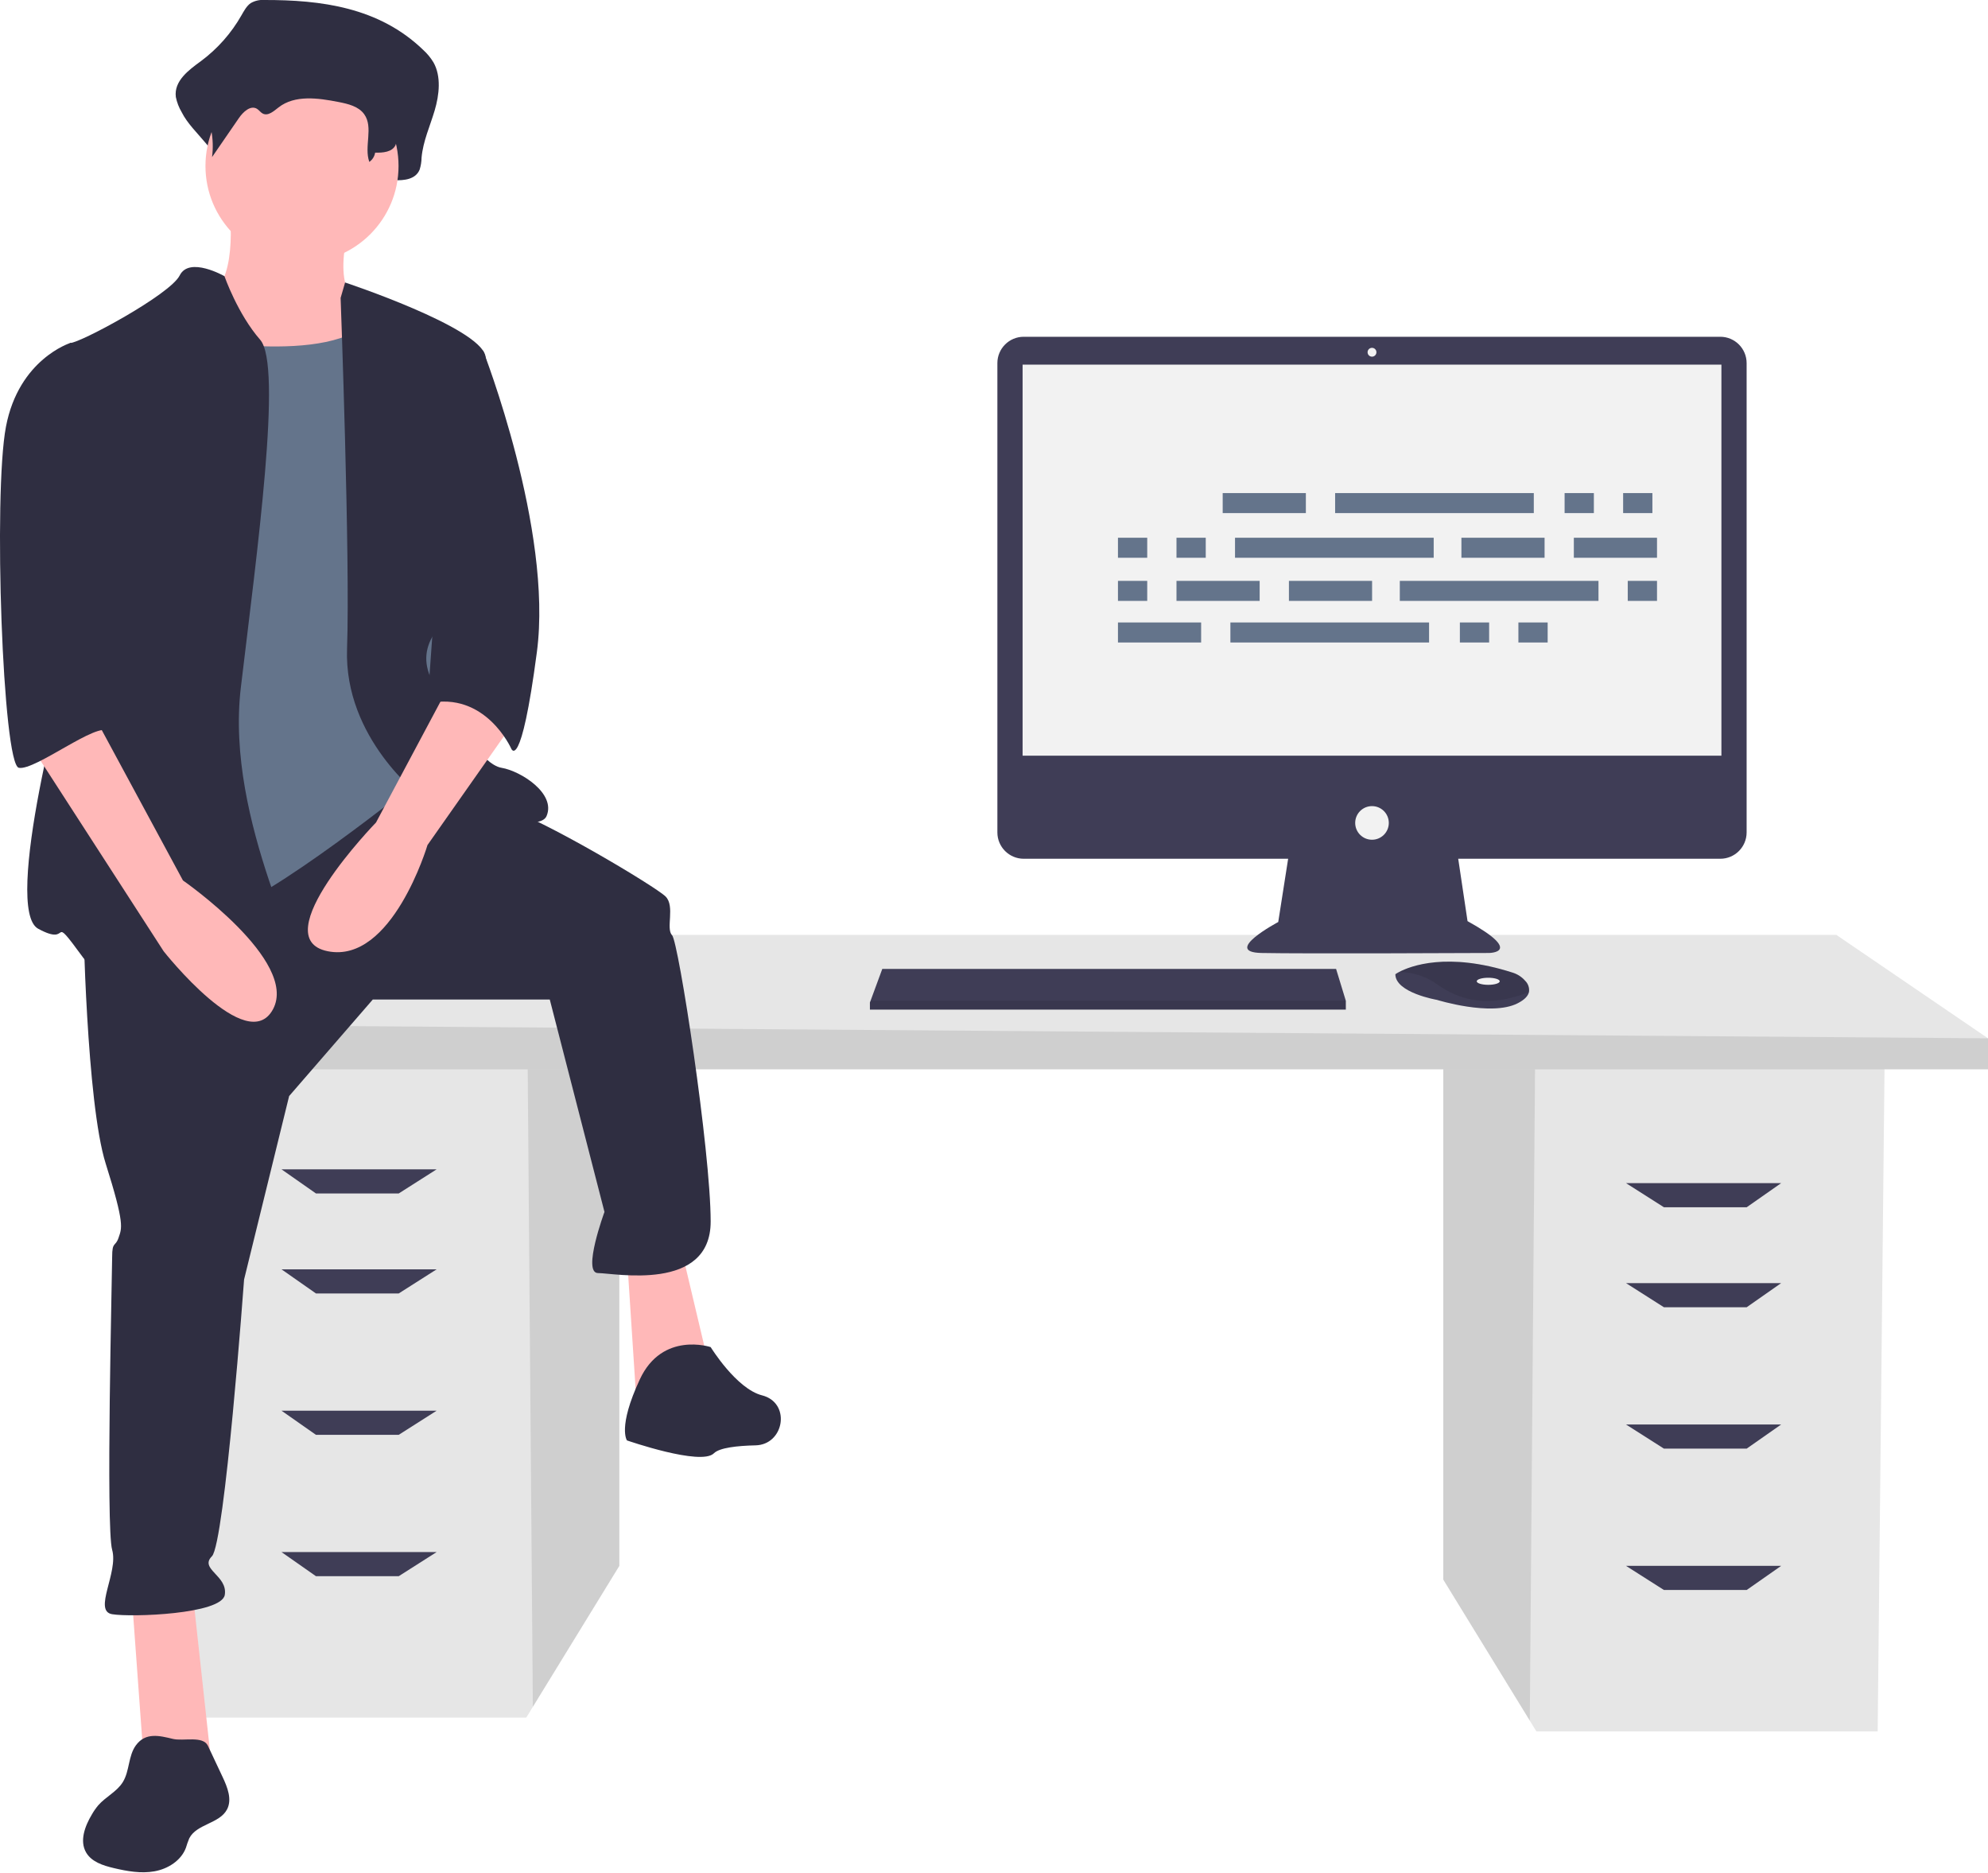
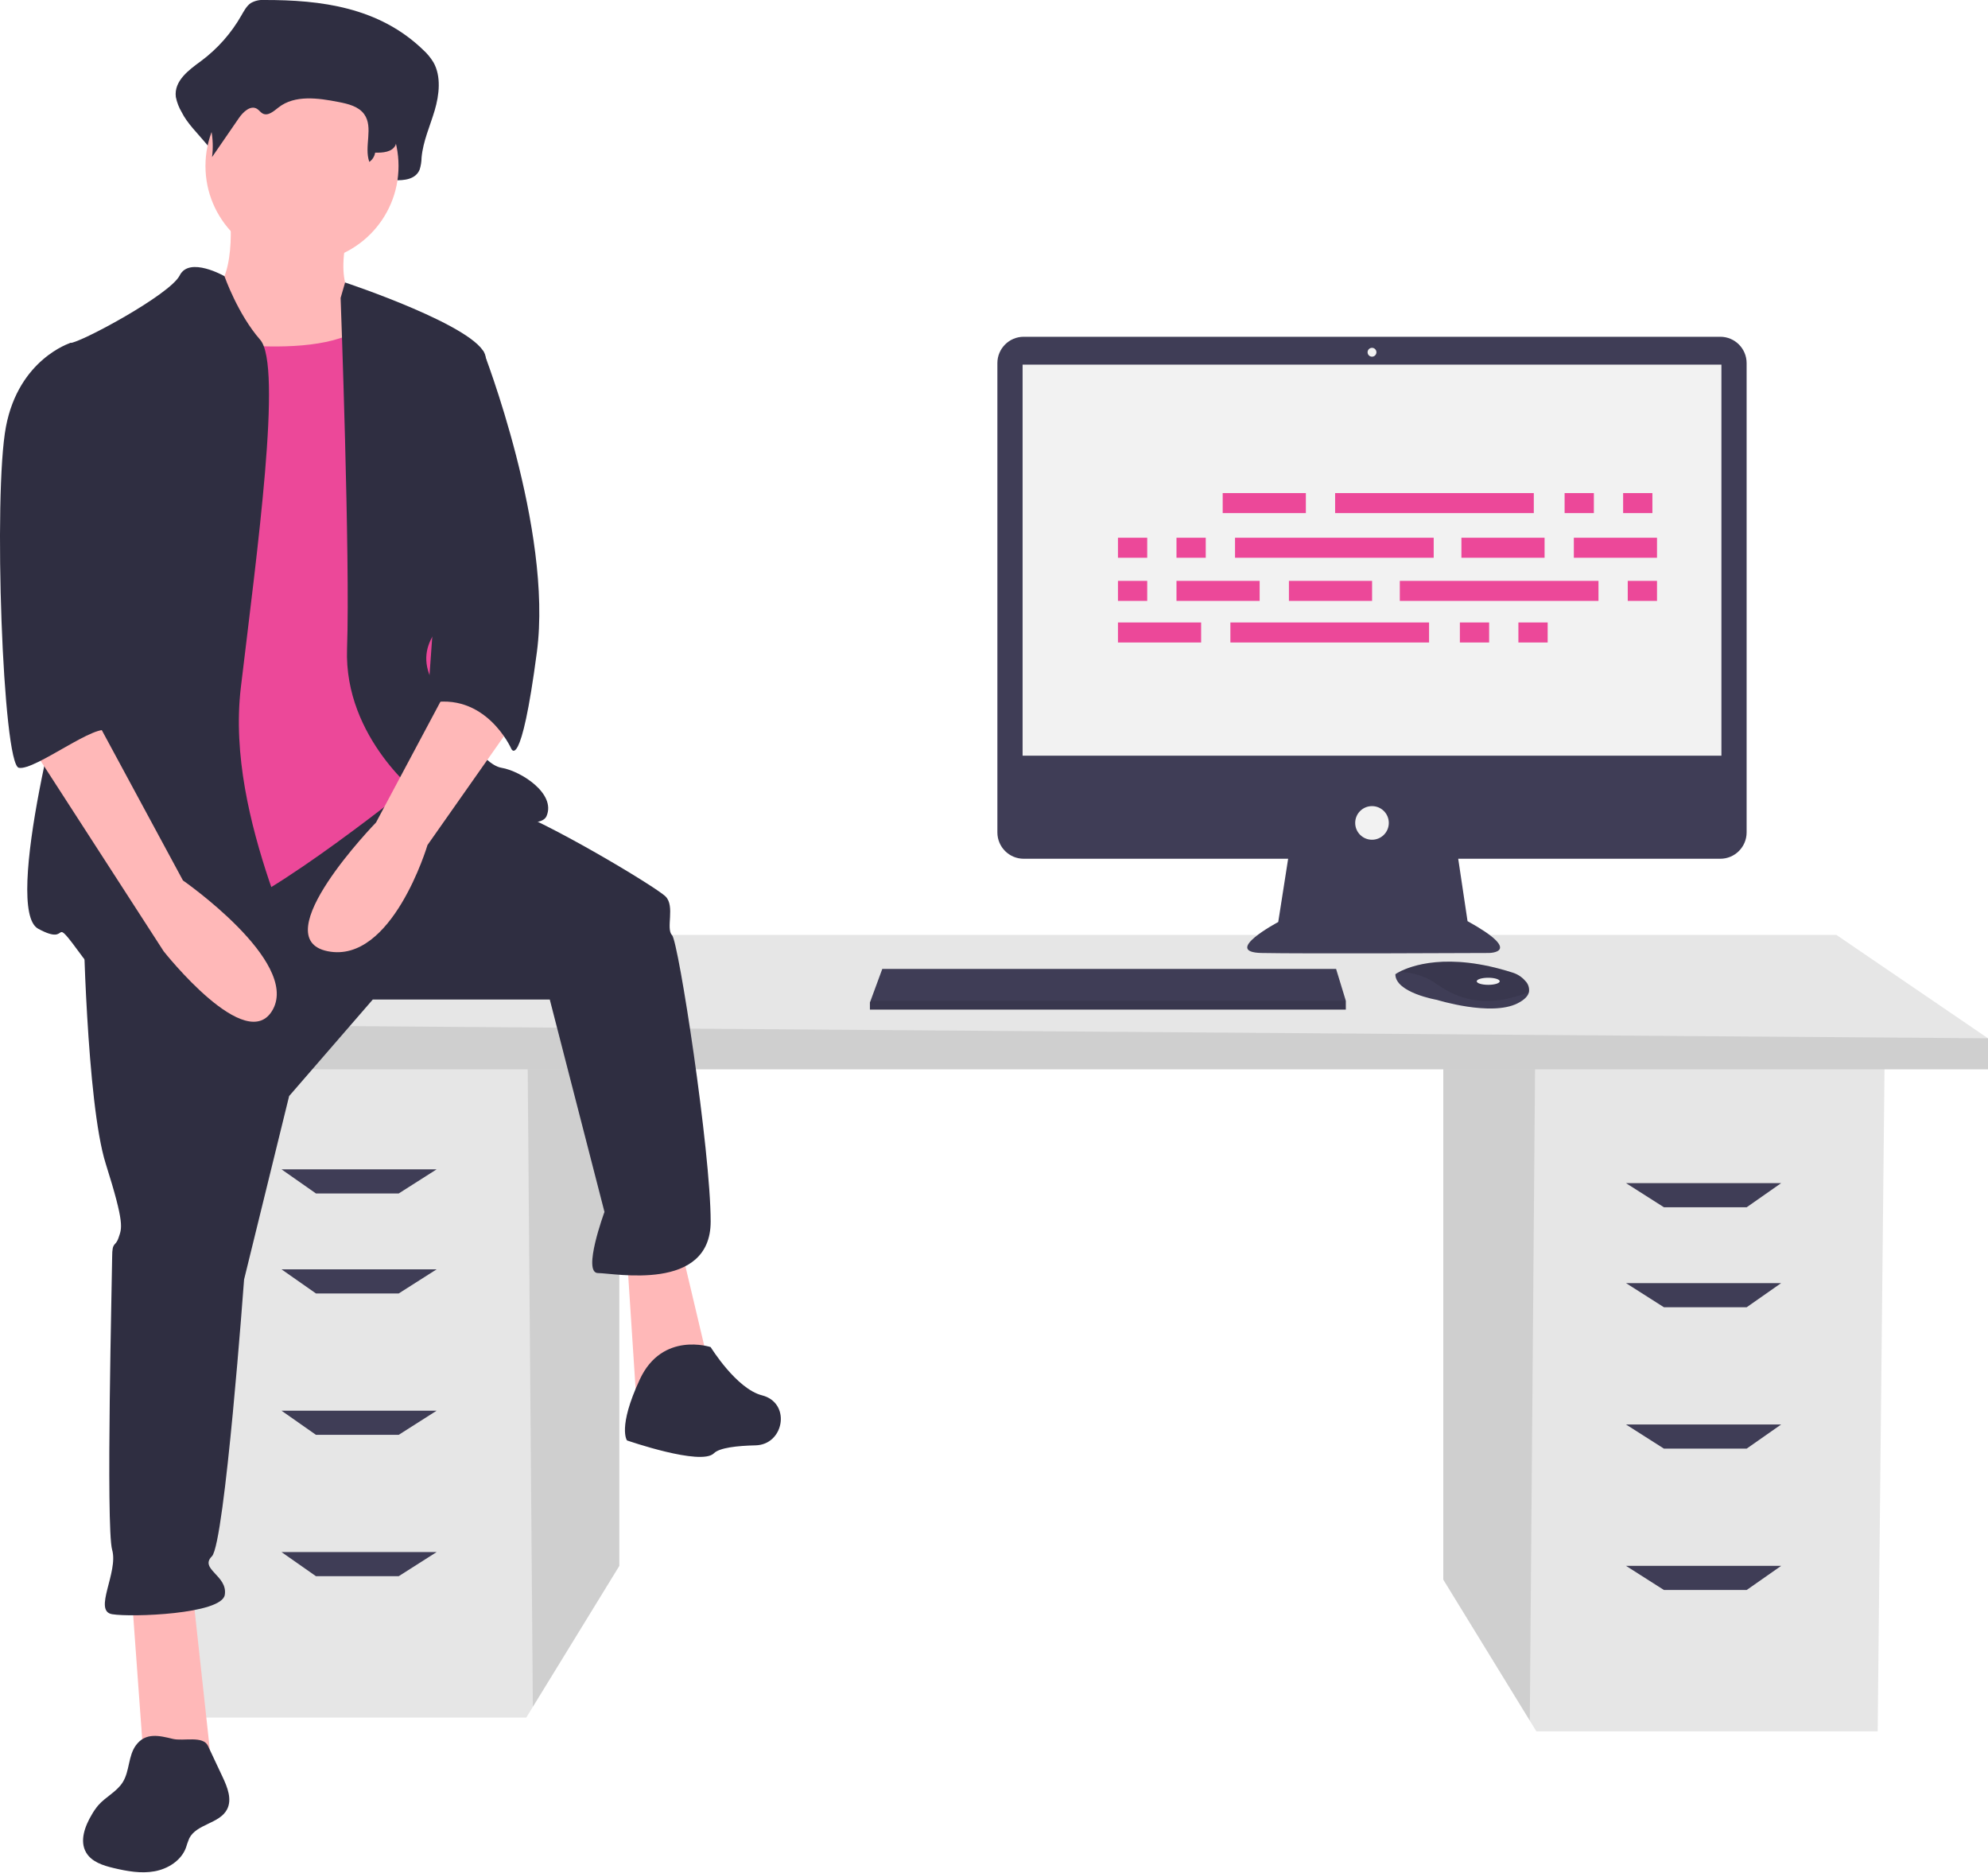
<svg xmlns="http://www.w3.org/2000/svg" data-name="Layer 1" width="711.188" height="669.683" viewBox="0 0 711.188 669.683">
  <polygon points="516.326 380.018 516.326 565.013 547.27 615.443 549.625 619.279 671.722 619.279 674.189 380.018 516.326 380.018" fill="#e6e6e6" />
  <polygon points="516.326 380.018 516.326 565.013 547.27 615.443 549.169 380.018 516.326 380.018" opacity="0.1" />
  <polygon points="221.566 375.084 221.566 560.08 190.622 610.51 188.267 614.345 66.17 614.345 63.703 375.084 221.566 375.084" fill="#e6e6e6" />
  <polygon points="221.566 375.084 221.566 560.08 190.622 610.51 188.723 375.084 221.566 375.084" opacity="0.1" />
  <polygon points="711.188 371.385 711.188 382.484 47.67 382.484 47.67 366.451 109.335 334.385 656.923 334.385 711.188 371.385" fill="#e6e6e6" />
  <polygon points="711.188 371.385 711.188 382.484 47.67 382.484 47.67 366.451 711.188 371.385" opacity="0.1" />
  <polygon points="142.635 426.883 113.035 426.883 100.702 418.25 156.201 418.25 142.635 426.883" fill="#3f3d56" />
  <polygon points="142.635 462.649 113.035 462.649 100.702 454.016 156.201 454.016 142.635 462.649" fill="#3f3d56" />
  <polygon points="142.635 513.215 113.035 513.215 100.702 504.581 156.201 504.581 142.635 513.215" fill="#3f3d56" />
  <polygon points="142.635 563.78 113.035 563.78 100.702 555.147 156.201 555.147 142.635 563.78" fill="#3f3d56" />
  <polygon points="595.257 431.816 624.857 431.816 637.19 423.183 581.691 423.183 595.257 431.816" fill="#3f3d56" />
  <polygon points="595.257 467.582 624.857 467.582 637.19 458.949 581.691 458.949 595.257 467.582" fill="#3f3d56" />
  <polygon points="595.257 518.148 624.857 518.148 637.19 509.515 581.691 509.515 595.257 518.148" fill="#3f3d56" />
  <polygon points="595.257 568.713 624.857 568.713 637.19 560.08 581.691 560.08 595.257 568.713" fill="#3f3d56" />
  <path d="M859.82,235.615H610.634a9.423,9.423,0,0,0-9.424,9.424V412.897a9.423,9.423,0,0,0,9.424,9.424h94.593l-3.544,22.626s-20.253,10.759-6.013,11.076,81.328,0,81.328,0,12.974,0-7.595-11.392l-3.334-22.31h93.75a9.423,9.423,0,0,0,9.424-9.424V245.039A9.423,9.423,0,0,0,859.82,235.615Z" transform="translate(-244.406 -115.1587)" fill="#3f3d56" />
  <rect x="365.823" y="130.424" width="249.996" height="139.871" fill="#f2f2f2" />
  <circle cx="490.821" cy="125.994" r="1.582" fill="#f2f2f2" />
  <circle cx="490.821" cy="294.346" r="6.013" fill="#f2f2f2" />
  <polygon points="481.452 357.952 481.452 361.117 311.202 361.117 311.202 358.585 311.436 357.952 315.632 346.56 477.971 346.56 481.452 357.952" fill="#3f3d56" />
  <path d="M791.376,470.013c-.31,1.326-1.481,2.725-4.127,4.047-9.493,4.747-28.797-1.266-28.797-1.266s-14.873-2.532-14.873-9.177a11.866,11.866,0,0,1,1.304-.775c3.991-2.112,17.225-7.322,40.691.221a9.786,9.786,0,0,1,4.46,2.923A4.667,4.667,0,0,1,791.376,470.013Z" transform="translate(-244.406 -115.1587)" fill="#3f3d56" />
  <path d="M791.376,470.013c-11.62,4.452-21.977,4.785-32.607-2.598a23.343,23.343,0,0,0-13.886-4.573c3.991-2.112,17.225-7.322,40.691.221a9.786,9.786,0,0,1,4.46,2.923A4.667,4.667,0,0,1,791.376,470.013Z" transform="translate(-244.406 -115.1587)" opacity="0.1" />
  <ellipse cx="532.4" cy="350.99" rx="4.114" ry="1.266" fill="#f2f2f2" />
  <polygon points="481.452 357.952 481.452 361.117 311.202 361.117 311.202 358.585 311.436 357.952 481.452 357.952" opacity="0.1" />
  <path d="M339.068,115.159a8.554,8.554,0,0,0-4.961,1.108c-1.476,1.011-2.406,2.782-3.356,4.429a52.986,52.986,0,0,1-14.434,16.305c-4.289,3.142-9.742,7.06-9.008,12.853a17.372,17.372,0,0,0,2.091,5.426c3.957,7.987,14.754,14.159,13.692,23.273,3.931-6.581-1.327-9.835,2.604-16.416,1.872-3.134,5.124-6.672,7.951-4.704.946.659,1.568,1.841,2.553,2.419,2.351,1.38,4.853-1.258,6.934-3.126,7.177-6.443,17.383-4.755,26.314-2.747,4.216.948,8.847,2.191,11.34,6.221,3.277,5.298-3.113,11.02-4.728,17.01a3.264,3.264,0,0,0,3.503,4.062c2.68-.264,5.854-.481,6.013-1.657,3.372.12,7.503-.262,8.947-3.772a14.762,14.762,0,0,0,.693-4.293c.53-5.897,3.033-11.277,4.691-16.89s2.379-12.191-.419-17.167a19.864,19.864,0,0,0-3.666-4.456C379.94,117.67,359.063,115.136,339.068,115.159Z" transform="translate(-244.406 -115.1587)" fill="#2f2e41" />
  <path d="M326.544,190.064s3.453,28.778-9.209,31.081,11.511,41.441,11.511,41.441l57.557,6.907-13.814-46.045s-9.209-3.453-3.453-26.476S326.544,190.064,326.544,190.064Z" transform="translate(-244.406 -115.1587)" fill="#ffb8b8" />
  <polygon points="47.028 569.318 51.633 632.631 75.806 632.631 68.9 569.318 47.028 569.318" fill="#ffb8b8" />
  <polygon points="224.303 449.6 227.756 502.552 254.233 491.041 243.872 447.298 224.303 449.6" fill="#ffb8b8" />
  <path d="M274.167,442.738s1.151,66.766,8.058,88.637,5.756,23.023,4.605,26.476-2.302,1.151-2.302,6.907-2.302,96.695,0,104.753-6.907,21.872,0,23.023,39.139,0,40.29-6.907-9.209-9.209-4.605-13.814,11.511-98.998,11.511-98.998l16.116-65.615,29.93-34.534H441.082l19.569,75.975s-8.058,21.872-2.302,21.872,40.29,6.907,40.29-18.418S487.127,451.947,484.825,449.645s1.151-10.36-2.302-13.814-43.743-27.627-58.708-32.232S387.857,393.515,387.857,393.515Z" transform="translate(-244.406 -115.1587)" fill="#2f2e41" />
  <path d="M498.639,596.991s-17.267-5.756-25.325,11.511-4.605,21.872-4.605,21.872,26.476,9.209,31.081,4.605c2.003-2.003,8.365-2.699,14.913-2.846,9.973-.224,12.626-14.333,3.207-17.619q-.421-.147-.853-.255C507.848,611.955,498.639,596.991,498.639,596.991Z" transform="translate(-244.406 -115.1587)" fill="#2f2e41" />
  <circle cx="108.038" cy="59.365" r="34.534" fill="#ffb8b8" />
-   <path d="M307.55,235.534s56.406,11.511,70.219-6.907,19.569,51.801,19.569,51.801l6.907,73.673-10.36,40.29s-54.103,43.743-71.37,47.197-43.743,5.756-43.743,5.756,8.058-127.776,8.058-130.078S307.55,235.534,307.55,235.534Z" transform="translate(-244.406 -115.1587)" fill="#64748b" />
+   <path d="M307.55,235.534s56.406,11.511,70.219-6.907,19.569,51.801,19.569,51.801l6.907,73.673-10.36,40.29s-54.103,43.743-71.37,47.197-43.743,5.756-43.743,5.756,8.058-127.776,8.058-130.078S307.55,235.534,307.55,235.534Z" transform="translate(-244.406 -115.1587)" fill="#ec4899" />
  <path d="M324.704,213.945s-12.55-7.189-16.003-.282S273.016,237.836,269.562,237.836s6.907,95.544,2.302,107.056S245.389,440.436,258.051,447.343s3.453-6.907,16.116,10.36,74.824,17.267,78.277,10.36-27.627-58.708-21.872-107.056,14.965-115.114,6.907-124.323S324.704,213.945,324.704,213.945Z" transform="translate(-244.406 -115.1587)" fill="#2f2e41" />
  <path d="M366.258,221.72l1.603-5.518s47.895,15.878,50.198,26.238,1.151,82.882-6.907,88.637-19.569,14.965-11.511,28.778,17.267,28.778,24.174,29.93,19.569,9.209,16.116,17.267-44.894-6.907-44.894-6.907-27.627-20.72-26.476-52.952S366.258,221.72,366.258,221.72Z" transform="translate(-244.406 -115.1587)" fill="#2f2e41" />
  <path d="M406.548,357.554l-27.627,51.801s-40.29,41.441-17.267,46.045,35.685-37.987,35.685-37.987l29.93-42.592Z" transform="translate(-244.406 -115.1587)" fill="#ffb8b8" />
  <path d="M340.75,124.195a7.838,7.838,0,0,0-4.039.783,9.413,9.413,0,0,0-2.732,3.131,39.773,39.773,0,0,1-11.75,11.524c-3.491,2.221-7.93,4.99-7.333,9.084a11.359,11.359,0,0,0,1.702,3.835,30.163,30.163,0,0,1,3.665,18.801l9.6-13.954c1.524-2.215,4.171-4.715,6.472-3.324.77.466,1.276,1.301,2.078,1.71,1.914.975,3.95-.889,5.644-2.21,5.842-4.554,14.15-3.361,21.421-1.942,3.432.67,7.202,1.549,9.231,4.397,3.372,4.733-.149,11.572,1.819,17.04a5.023,5.023,0,0,0,2.079-3.317c2.745.085,6.107-.185,7.283-2.666a9.188,9.188,0,0,0,.564-3.034c.432-4.168,2.469-7.971,3.819-11.938s1.937-8.616-.341-12.133a14.681,14.681,0,0,0-2.984-3.149C374.022,125.97,357.027,124.178,340.75,124.195Z" transform="translate(-244.406 -115.1587)" fill="#2f2e41" />
  <path d="M406.548,237.836l10.725,2.847s24.96,63.919,19.204,107.662-9.209,34.534-9.209,34.534-9.209-20.72-29.93-16.116Z" transform="translate(-244.406 -115.1587)" fill="#2f2e41" />
  <path d="M293.029,739.422c-2.776,3.772-2.219,9.165-4.678,13.151-2.131,3.455-6.148,5.267-8.814,8.329a22.326,22.326,0,0,0-2.266,3.26c-2.473,4.143-4.483,9.452-2.048,13.616,1.959,3.35,6.078,4.66,9.855,5.552,4.774,1.128,9.734,2.031,14.564,1.169s9.549-3.819,11.271-8.412a32.5,32.5,0,0,1,1.205-3.401c2.617-5.153,10.827-5.209,13.506-10.33,1.875-3.584.151-7.916-1.571-11.576l-5.261-11.177c-1.746-3.709-8.824-1.576-12.513-2.465C301.465,735.978,296.491,734.701,293.029,739.422Z" transform="translate(-244.406 -115.1587)" fill="#2f2e41" />
  <path d="M254.598,380.577l48.348,74.824s29.93,37.987,39.139,20.72-32.232-46.045-32.232-46.045L278.772,372.519Z" transform="translate(-244.406 -115.1587)" fill="#ffb8b8" />
  <path d="M278.772,240.138,269.562,237.836s-18.418,5.756-23.023,29.93-1.151,120.869,4.605,122.02,28.427-16.837,32.056-13.023-7.882-15.756-4.429-26.116S278.772,240.138,278.772,240.138Z" transform="translate(-244.406 -115.1587)" fill="#2f2e41" />
  <g id="f3c2397c-d780-4cc6-97d8-1503d8277a2c" data-name="Group 13">
-     <rect id="ad41612f-86f7-46b2-a964-3a5da7bcf3cf" data-name="Rectangle 55" x="437.407" y="176.363" width="29.752" height="7.163" fill="#64748b" />
-     <rect id="b9a0b375-cc2a-4c59-8850-661af54e4f62" data-name="Rectangle 56" x="559.722" y="176.363" width="10.468" height="7.163" fill="#64748b" />
-     <rect id="e174c2ab-9bc5-41ec-b37c-b06fbf8a9878" data-name="Rectangle 57" x="580.659" y="176.363" width="10.468" height="7.163" fill="#64748b" />
-     <rect id="ba2479ac-4c7d-43b4-a028-73b1e20e4002" data-name="Rectangle 58" x="477.628" y="176.363" width="71.075" height="7.163" fill="#64748b" />
-     <rect id="ac60ef86-00f2-480b-8171-28b6fdfc1958" data-name="Rectangle 59" x="399.941" y="222.644" width="29.752" height="7.163" fill="#64748b" />
-     <rect id="b3d8298d-cd65-487a-8b19-4cee946356e7" data-name="Rectangle 60" x="522.256" y="222.644" width="10.468" height="7.163" fill="#64748b" />
-     <rect id="ed27f15f-f0c4-4569-8330-a6688f8e356c" data-name="Rectangle 61" x="543.193" y="222.644" width="10.468" height="7.163" fill="#64748b" />
-     <rect id="f685c005-adaf-4d60-acda-005b037d82a6" data-name="Rectangle 62" x="440.162" y="222.644" width="71.075" height="7.163" fill="#64748b" />
-     <rect id="eca7c7fc-83f8-48ca-a588-6606db47af3f" data-name="Rectangle 63" x="522.807" y="192.341" width="29.752" height="7.163" fill="#64748b" />
-     <rect id="a71b5b2f-f8b9-481d-a301-5e3357e5fe42" data-name="Rectangle 64" x="563.028" y="192.341" width="29.752" height="7.163" fill="#64748b" />
-     <rect id="abb3a25a-f854-41fc-8391-e6ad9fbe2417" data-name="Rectangle 66" x="399.941" y="192.341" width="10.468" height="7.163" fill="#64748b" />
-     <rect id="add2b425-b775-4eb5-9c25-8c4c14f957c9" data-name="Rectangle 67" x="420.878" y="192.341" width="10.468" height="7.163" fill="#64748b" />
-     <rect id="b7159612-3b84-4b0b-a885-612eaab04c06" data-name="Rectangle 68" x="441.815" y="192.341" width="71.075" height="7.163" fill="#64748b" />
-     <rect id="edfc7301-4de5-47dc-80e2-1ae2da982d6d" data-name="Rectangle 69" x="461.099" y="207.768" width="29.752" height="7.163" fill="#64748b" />
-     <rect id="e1009f91-6275-4375-80fa-0d778e331fdc" data-name="Rectangle 70" x="420.878" y="207.768" width="29.752" height="7.163" fill="#64748b" />
-     <rect id="a060fb9f-1f1a-4862-9a69-16dd49199e18" data-name="Rectangle 71" x="399.941" y="207.768" width="10.468" height="7.163" fill="#64748b" />
-     <rect id="b6754d5f-104f-449c-b9a9-cf9ac82bf5fe" data-name="Rectangle 73" x="582.312" y="207.768" width="10.468" height="7.163" fill="#64748b" />
-     <rect id="e6ed1ccd-2cfd-450f-a339-07df3a1ee6bb" data-name="Rectangle 74" x="500.768" y="207.768" width="71.075" height="7.163" fill="#64748b" />
+     <rect id="ad41612f-86f7-46b2-a964-3a5da7bcf3cf" data-name="Rectangle 55" x="437.407" y="176.363" width="29.752" height="7.163" fill="#ec4899" />
+     <rect id="b9a0b375-cc2a-4c59-8850-661af54e4f62" data-name="Rectangle 56" x="559.722" y="176.363" width="10.468" height="7.163" fill="#ec4899" />
+     <rect id="e174c2ab-9bc5-41ec-b37c-b06fbf8a9878" data-name="Rectangle 57" x="580.659" y="176.363" width="10.468" height="7.163" fill="#ec4899" />
+     <rect id="ba2479ac-4c7d-43b4-a028-73b1e20e4002" data-name="Rectangle 58" x="477.628" y="176.363" width="71.075" height="7.163" fill="#ec4899" />
+     <rect id="ac60ef86-00f2-480b-8171-28b6fdfc1958" data-name="Rectangle 59" x="399.941" y="222.644" width="29.752" height="7.163" fill="#ec4899" />
+     <rect id="b3d8298d-cd65-487a-8b19-4cee946356e7" data-name="Rectangle 60" x="522.256" y="222.644" width="10.468" height="7.163" fill="#ec4899" />
+     <rect id="ed27f15f-f0c4-4569-8330-a6688f8e356c" data-name="Rectangle 61" x="543.193" y="222.644" width="10.468" height="7.163" fill="#ec4899" />
+     <rect id="f685c005-adaf-4d60-acda-005b037d82a6" data-name="Rectangle 62" x="440.162" y="222.644" width="71.075" height="7.163" fill="#ec4899" />
+     <rect id="eca7c7fc-83f8-48ca-a588-6606db47af3f" data-name="Rectangle 63" x="522.807" y="192.341" width="29.752" height="7.163" fill="#ec4899" />
+     <rect id="a71b5b2f-f8b9-481d-a301-5e3357e5fe42" data-name="Rectangle 64" x="563.028" y="192.341" width="29.752" height="7.163" fill="#ec4899" />
+     <rect id="abb3a25a-f854-41fc-8391-e6ad9fbe2417" data-name="Rectangle 66" x="399.941" y="192.341" width="10.468" height="7.163" fill="#ec4899" />
+     <rect id="add2b425-b775-4eb5-9c25-8c4c14f957c9" data-name="Rectangle 67" x="420.878" y="192.341" width="10.468" height="7.163" fill="#ec4899" />
+     <rect id="b7159612-3b84-4b0b-a885-612eaab04c06" data-name="Rectangle 68" x="441.815" y="192.341" width="71.075" height="7.163" fill="#ec4899" />
+     <rect id="edfc7301-4de5-47dc-80e2-1ae2da982d6d" data-name="Rectangle 69" x="461.099" y="207.768" width="29.752" height="7.163" fill="#ec4899" />
+     <rect id="e1009f91-6275-4375-80fa-0d778e331fdc" data-name="Rectangle 70" x="420.878" y="207.768" width="29.752" height="7.163" fill="#ec4899" />
+     <rect id="a060fb9f-1f1a-4862-9a69-16dd49199e18" data-name="Rectangle 71" x="399.941" y="207.768" width="10.468" height="7.163" fill="#ec4899" />
+     <rect id="b6754d5f-104f-449c-b9a9-cf9ac82bf5fe" data-name="Rectangle 73" x="582.312" y="207.768" width="10.468" height="7.163" fill="#ec4899" />
+     <rect id="e6ed1ccd-2cfd-450f-a339-07df3a1ee6bb" data-name="Rectangle 74" x="500.768" y="207.768" width="71.075" height="7.163" fill="#ec4899" />
  </g>
</svg>
